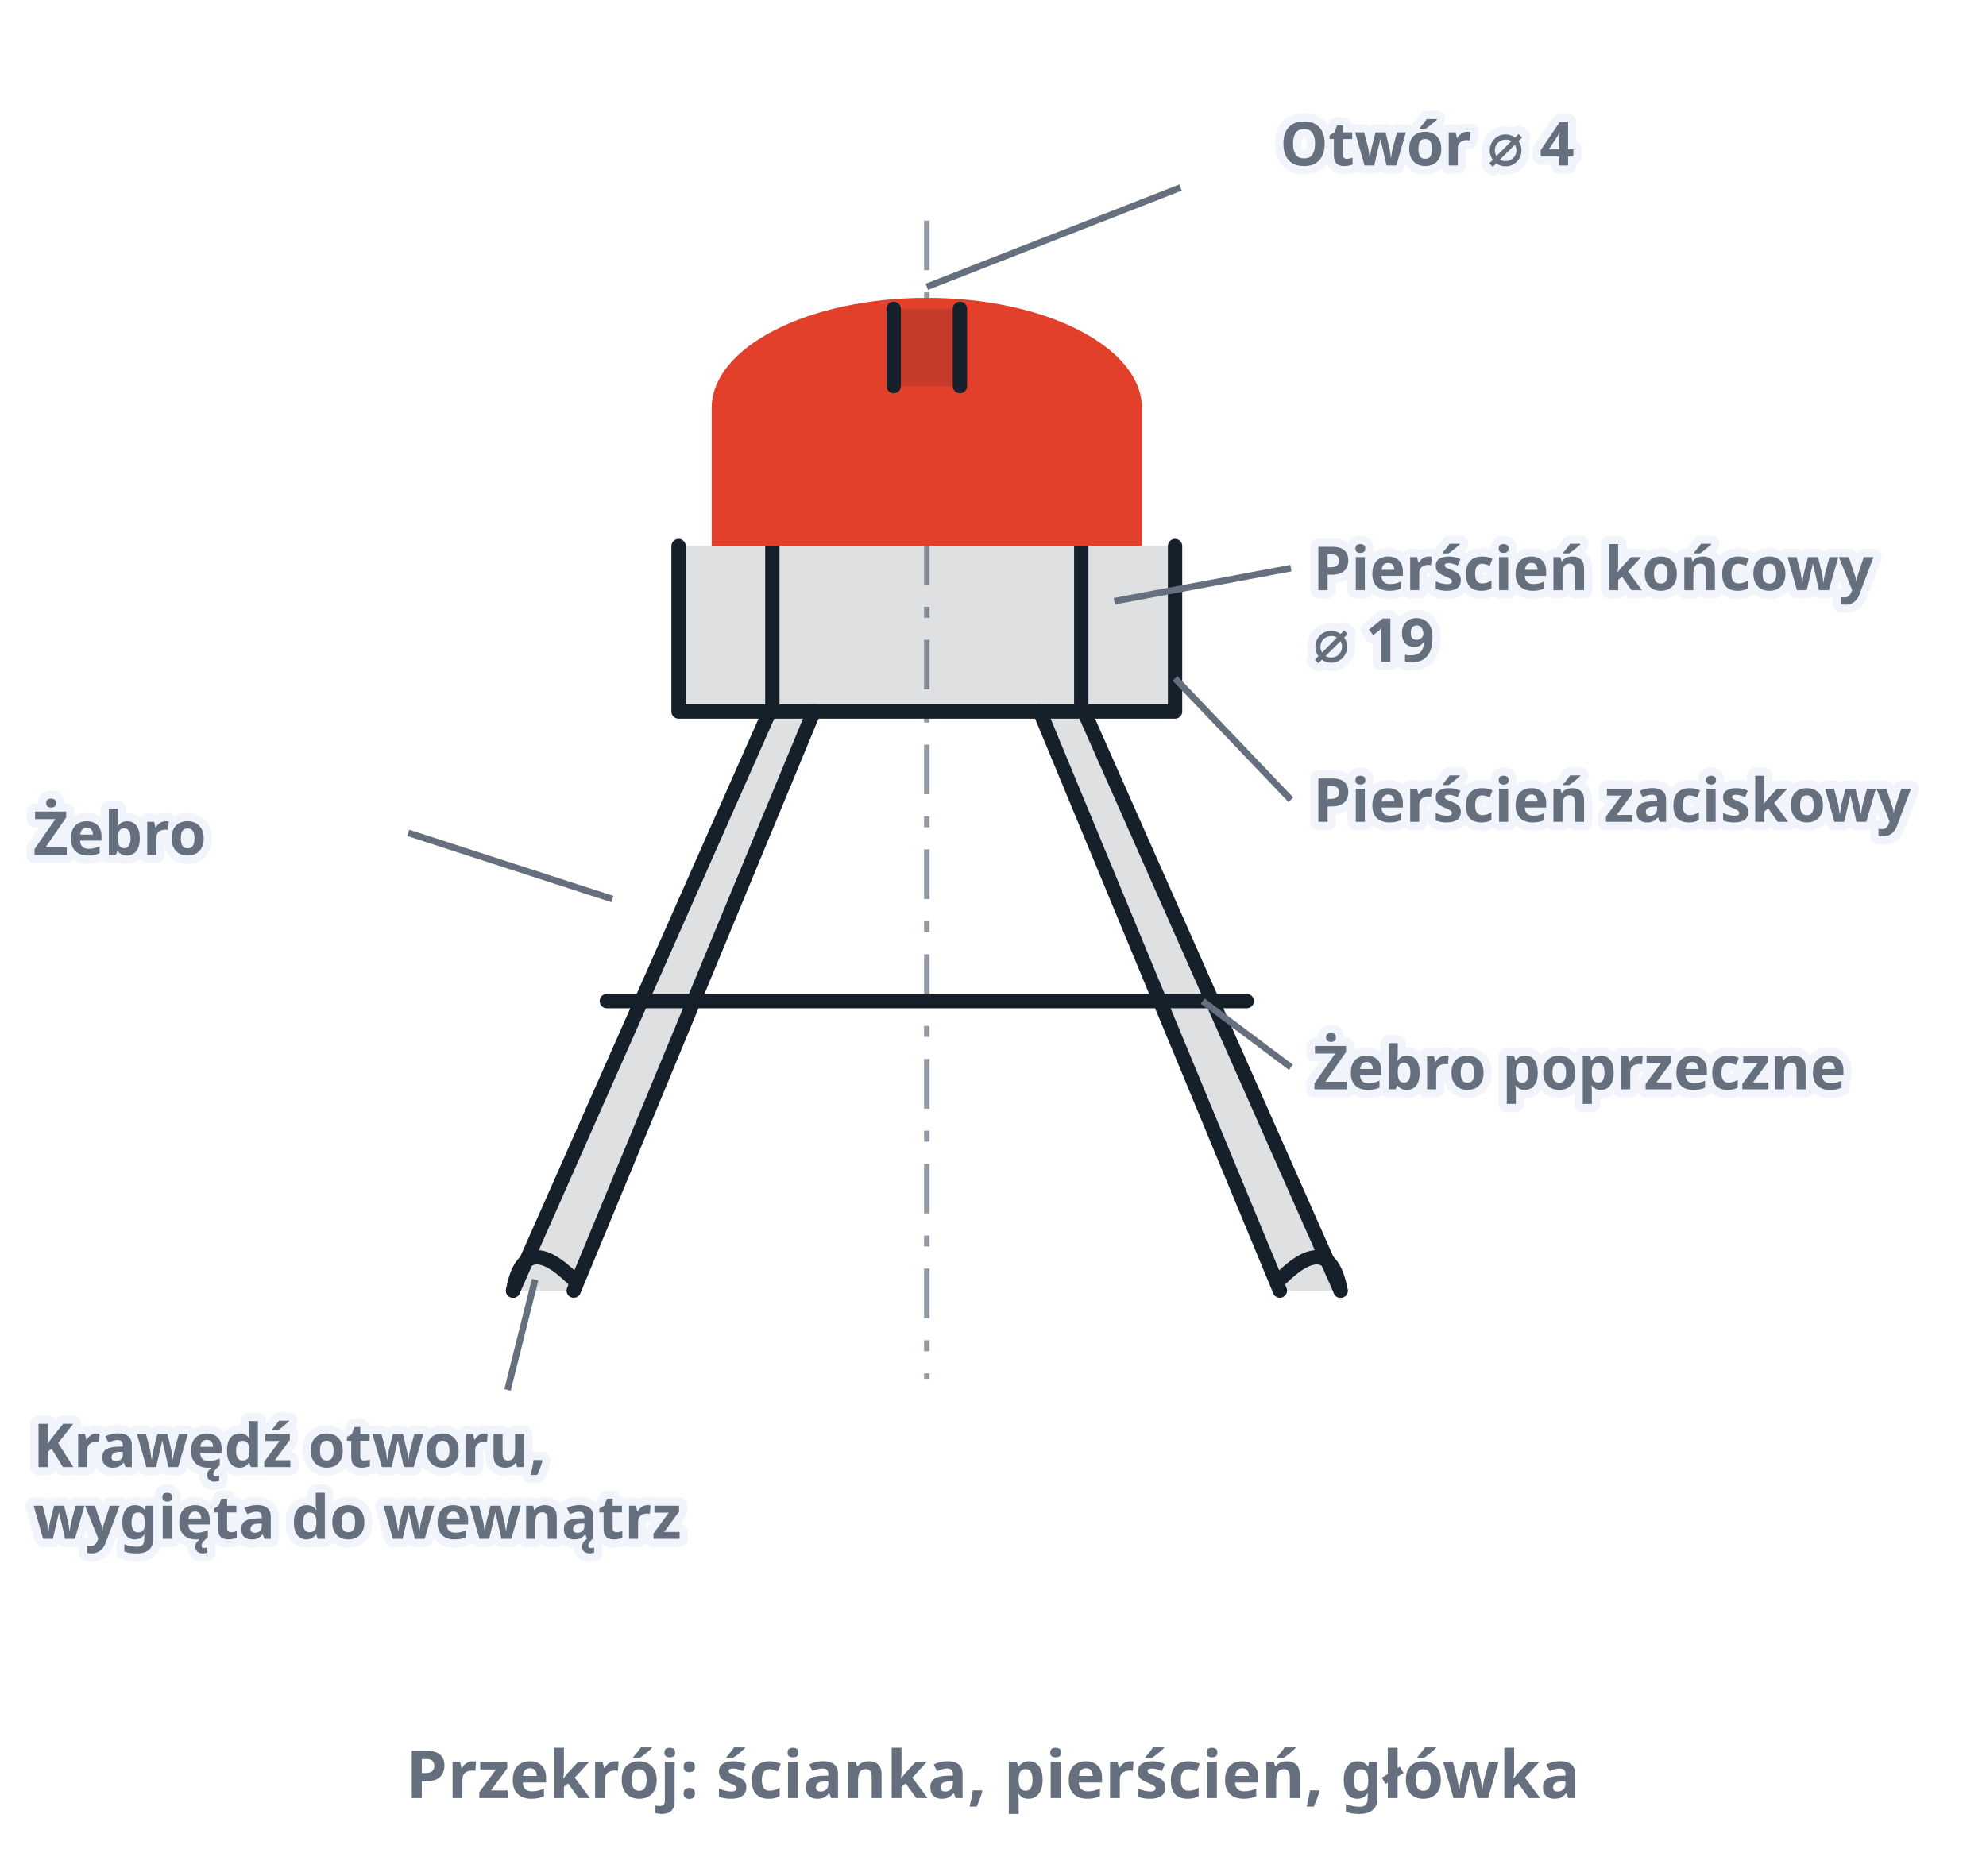
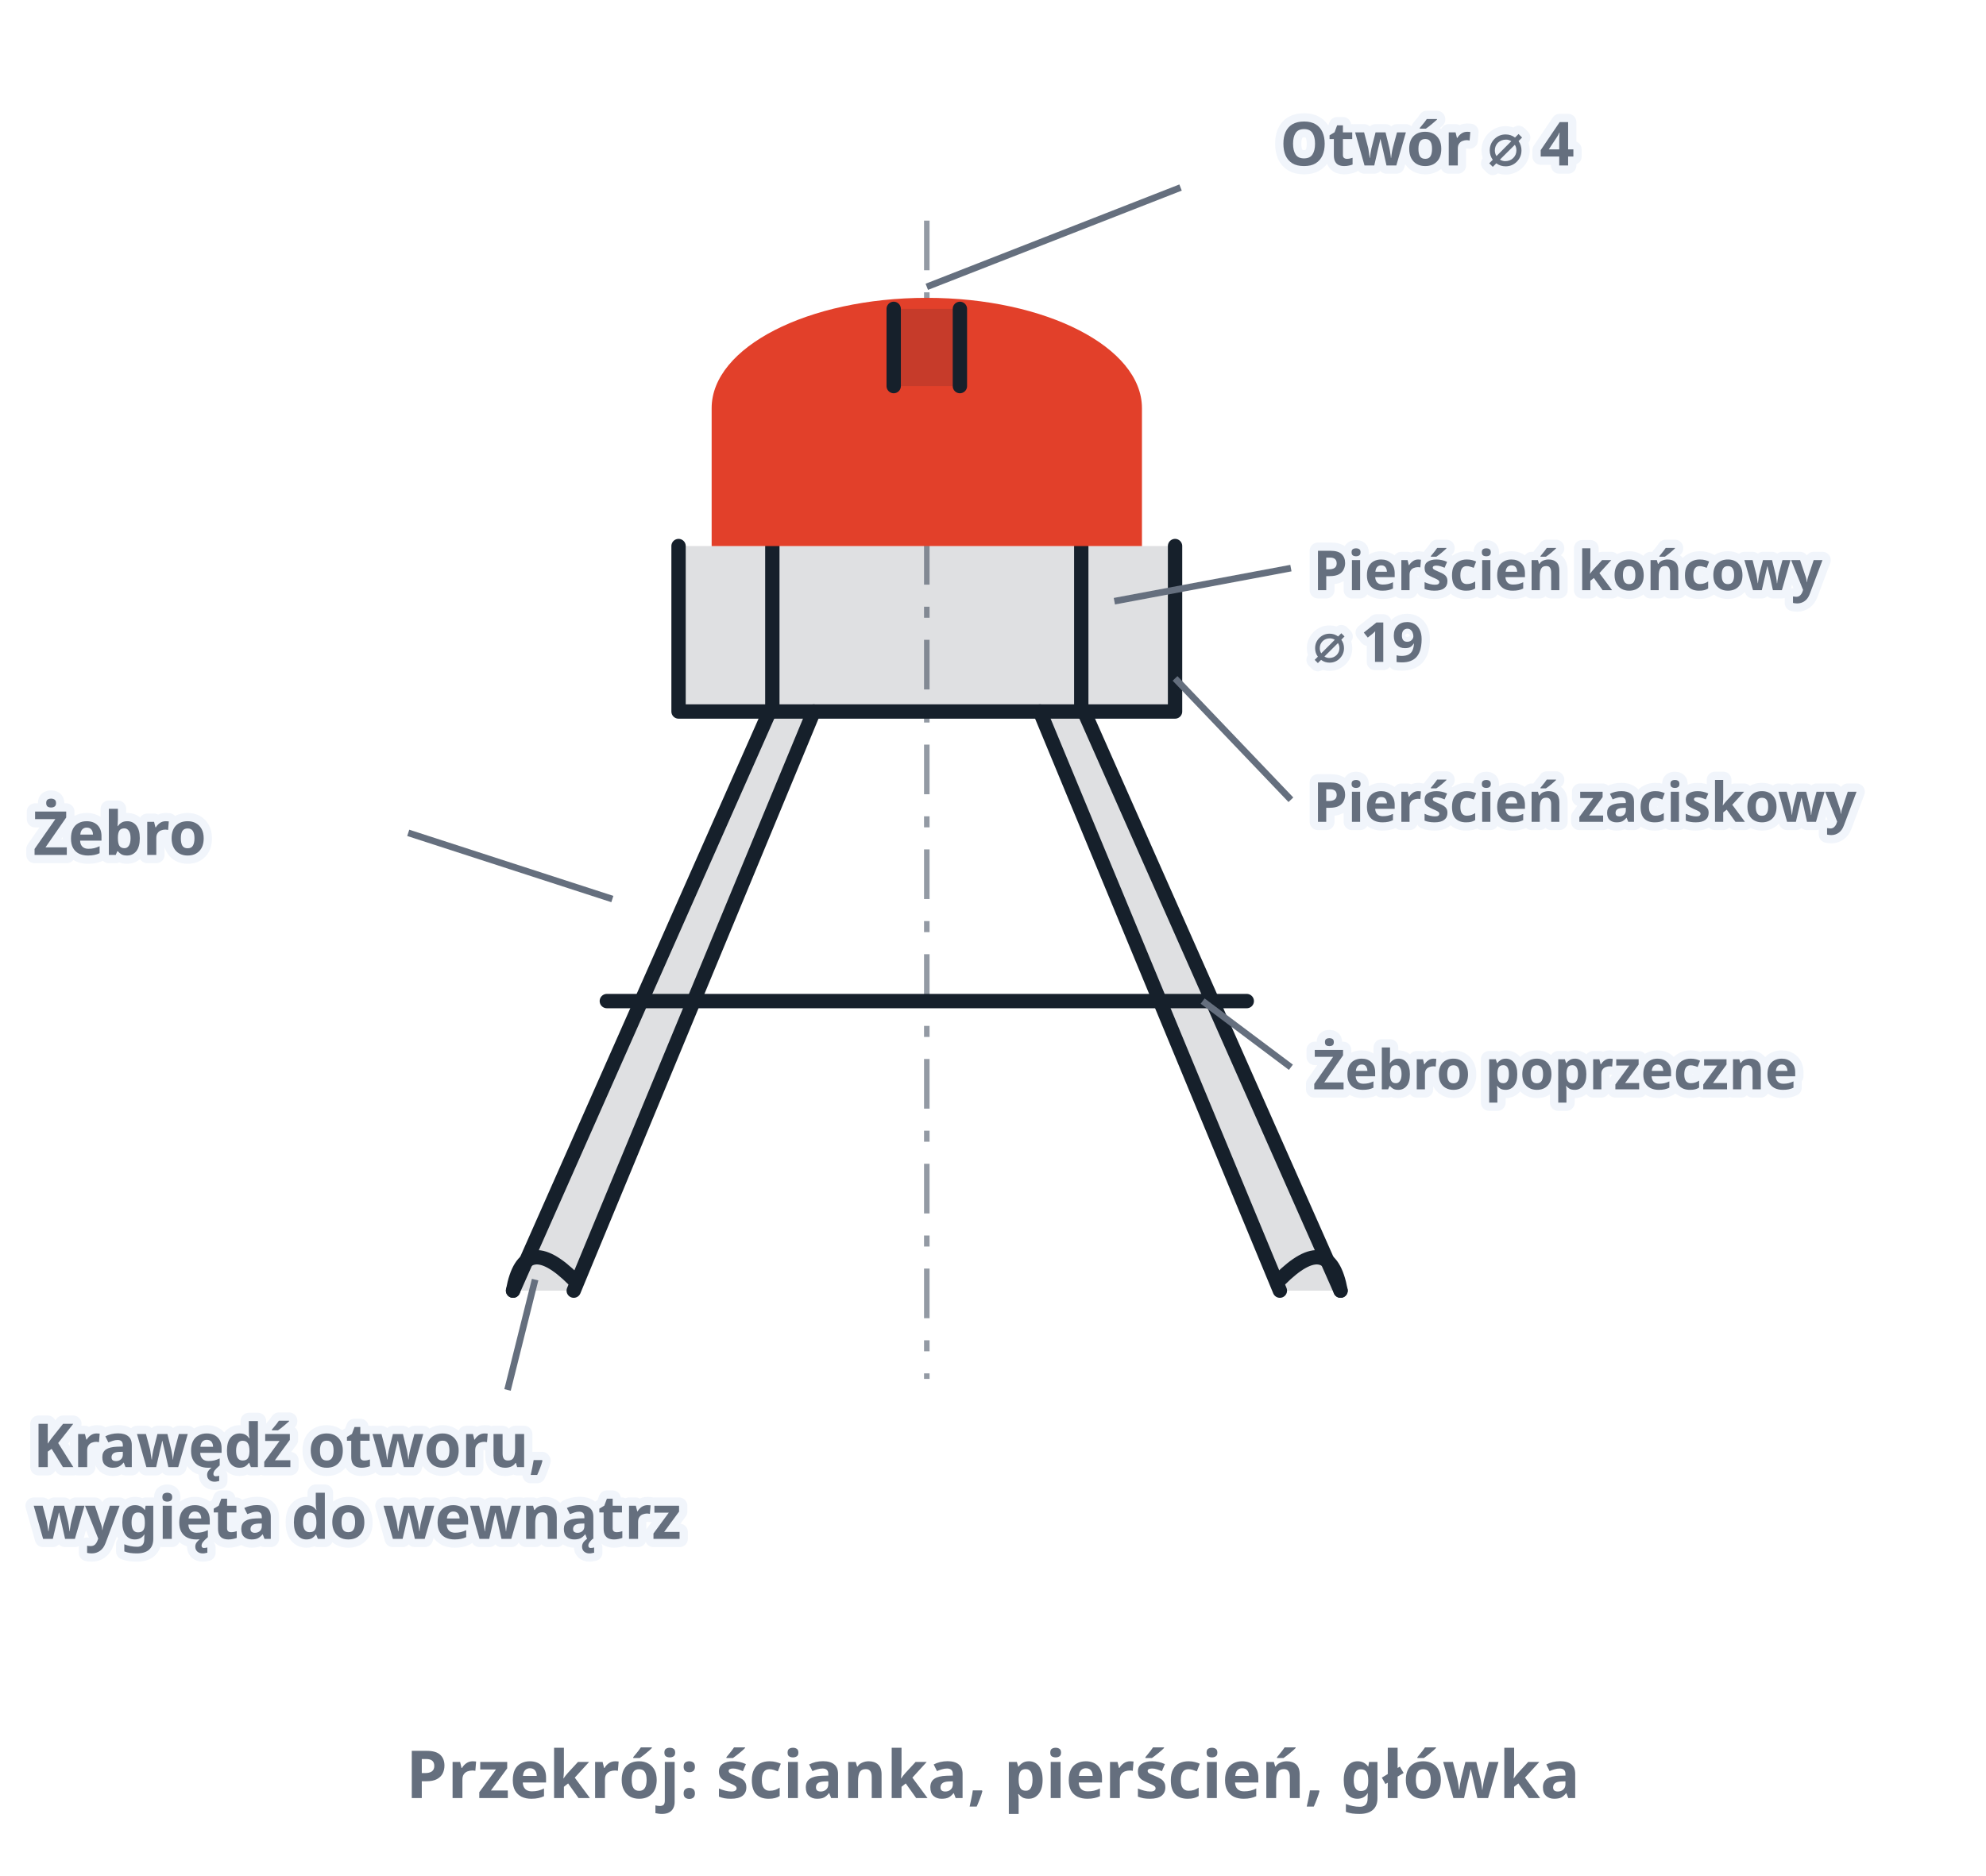
<svg xmlns="http://www.w3.org/2000/svg" viewBox="0 0 360 340" role="img" aria-label="Przekrój podłużny speedera: otwór o średnicy 4 milimetrów w główce, pierścień końcowy 19 milimetrów, pierścień zaciskowy przy kołnierzu, żebro poprzeczne między żebrami podłużnymi oraz krawędź otworu wygięta do wewnątrz.">
  <style>
    .kontur{fill:none;stroke:var(--tinte,#16202b);stroke-width:2.6;stroke-linejoin:round;stroke-linecap:round}
    .schnitt{fill:var(--tinte,#16202b);opacity:.14}
    .kappe{fill:var(--speeder-kappe,#e2402a)}
    .kappenlinie{fill:none;stroke:var(--speeder-kappe-tief,#a82412);stroke-width:2;stroke-linecap:round}
    .stiel{fill:none;stroke:var(--tinte,#16202b);stroke-width:1.5;opacity:.45}
-     .korbflaeche{fill:var(--speeder-korb,#f0c400);opacity:.28}
+     .korbflaeche{fill:var(--speeder-korb-flaeche,#f1e7b5)}
    .masz{fill:none;stroke:var(--tinte-3,#656f7e);stroke-width:1.2}
    .hilfslinie{fill:none;stroke:var(--tinte-3,#656f7e);stroke-width:1;stroke-dasharray:4 4;opacity:.85}
    .achse{fill:none;stroke:var(--tinte-3,#656f7e);stroke-width:1;stroke-dasharray:9 4 2 4;opacity:.7}
    .pfeil{fill:var(--tinte-3,#656f7e)}
    .maszzahl{fill:var(--tinte,#16202b);font:700 12px/1 system-ui,sans-serif;text-anchor:middle;paint-order:stroke;stroke:var(--flaeche-2,#f1f5fb);stroke-width:4;stroke-linejoin:round}
    .ico{fill:var(--primaer-tief,#1568ad);font:600 10px/1 system-ui,sans-serif;text-anchor:middle}
    .teil{fill:var(--tinte-3,#656f7e);font:600 11px/1 system-ui,sans-serif;paint-order:stroke;stroke:var(--flaeche-2,#f1f5fb);stroke-width:3;stroke-linejoin:round}
    .teilr{fill:var(--tinte-3,#656f7e);font:600 11px/1 system-ui,sans-serif;text-anchor:end;paint-order:stroke;stroke:var(--flaeche-2,#f1f5fb);stroke-width:3;stroke-linejoin:round}
+     .teilk{fill:var(--tinte-3,#656f7e);font:600 10px/1 system-ui,sans-serif;paint-order:stroke;stroke:var(--flaeche-2,#f1f5fb);stroke-width:3;stroke-linejoin:round}
    .st{fill:var(--tinte-3,#656f7e);font:600 12px/1 system-ui,sans-serif;text-anchor:middle}
  </style>
  <defs>
    <marker id="mp" viewBox="0 0 10 10" markerWidth="7" markerHeight="7" refX="8.5" refY="5" orient="auto">
      <path d="M1,1 L9,5 L1,9 Z" class="pfeil" />
    </marker>
    <marker id="mp2" viewBox="0 0 10 10" markerWidth="7" markerHeight="7" refX="8.5" refY="5" orient="auto-start-reverse">
      <path d="M1,1 L9,5 L1,9 Z" class="pfeil" />
    </marker>
  </defs>
  <path class="achse" d="M168,40 L168,250" />
  <path class="schnitt" d="M139.5,129 L93,234 L104,234 L147.5,129 Z" />
  <path class="schnitt" d="M196.5,129 L243,234 L232,234 L188.5,129 Z" />
  <path class="kontur" d="M139.5,129 L93,234 M147.5,129 L104,234" />
  <path class="kontur" d="M196.5,129 L243,234 M188.5,129 L232,234" />
  <path class="kontur" d="M93,234 q 2,-11 11,-2" />
  <path class="kontur" d="M243,234 q -2,-11 -11,-2" />
  <path class="kontur" d="M110,181.5 L226,181.5" />
  <path class="schnitt" d="M123,99 L213,99 L213,129 L123,129 Z" />
  <path class="kontur" d="M123,99 L123,129 M213,99 L213,129 M123,129 L213,129" />
  <path class="kontur" d="M140,99 L140,129 M196,99 L196,129" />
  <path class="kappe" d="M129,99 L129,74 A39,20 0 0 1 207,74 L207,99 Z" />
  <path class="schnitt" d="M162,56 L174,56 L174,70 L162,70 Z" />
  <path class="kontur" d="M162,56 L162,70 M174,56 L174,70" />
  <path class="masz" d="M168,52 L214,34" />
  <text class="teil" x="232" y="30">Otwór ⌀ 4</text>
  <path class="masz" d="M202,109 L234,103" />
-   <text class="teil" x="238" y="107">Pierścień końcowy</text>
-   <text class="teil" x="238" y="120">⌀ 19</text>
+   <text class="teilk" x="238" y="107">Pierścień końcowy</text>
+   <text class="teilk" x="238" y="120">⌀ 19</text>
  <path class="masz" d="M213,123 L234,145" />
-   <text class="teil" x="238" y="149">Pierścień zaciskowy</text>
+   <text class="teilk" x="238" y="149">Pierścień zaciskowy</text>
  <path class="masz" d="M218,181.5 L234,193.5" />
-   <text class="teil" x="238" y="197.5">Żebro poprzeczne</text>
+   <text class="teilk" x="238" y="197.5">Żebro poprzeczne</text>
  <path class="masz" d="M111,163 L74,151" />
  <text class="teil" x="6" y="155">Żebro</text>
  <path class="masz" d="M97,232 L92,252" />
  <text class="teil" x="6" y="266">Krawędź otworu,</text>
  <text class="teil" x="6" y="279">wygięta do wewnątrz</text>
  <text class="st" x="180" y="326">Przekrój: ścianka, pierścień, główka</text>
</svg>
